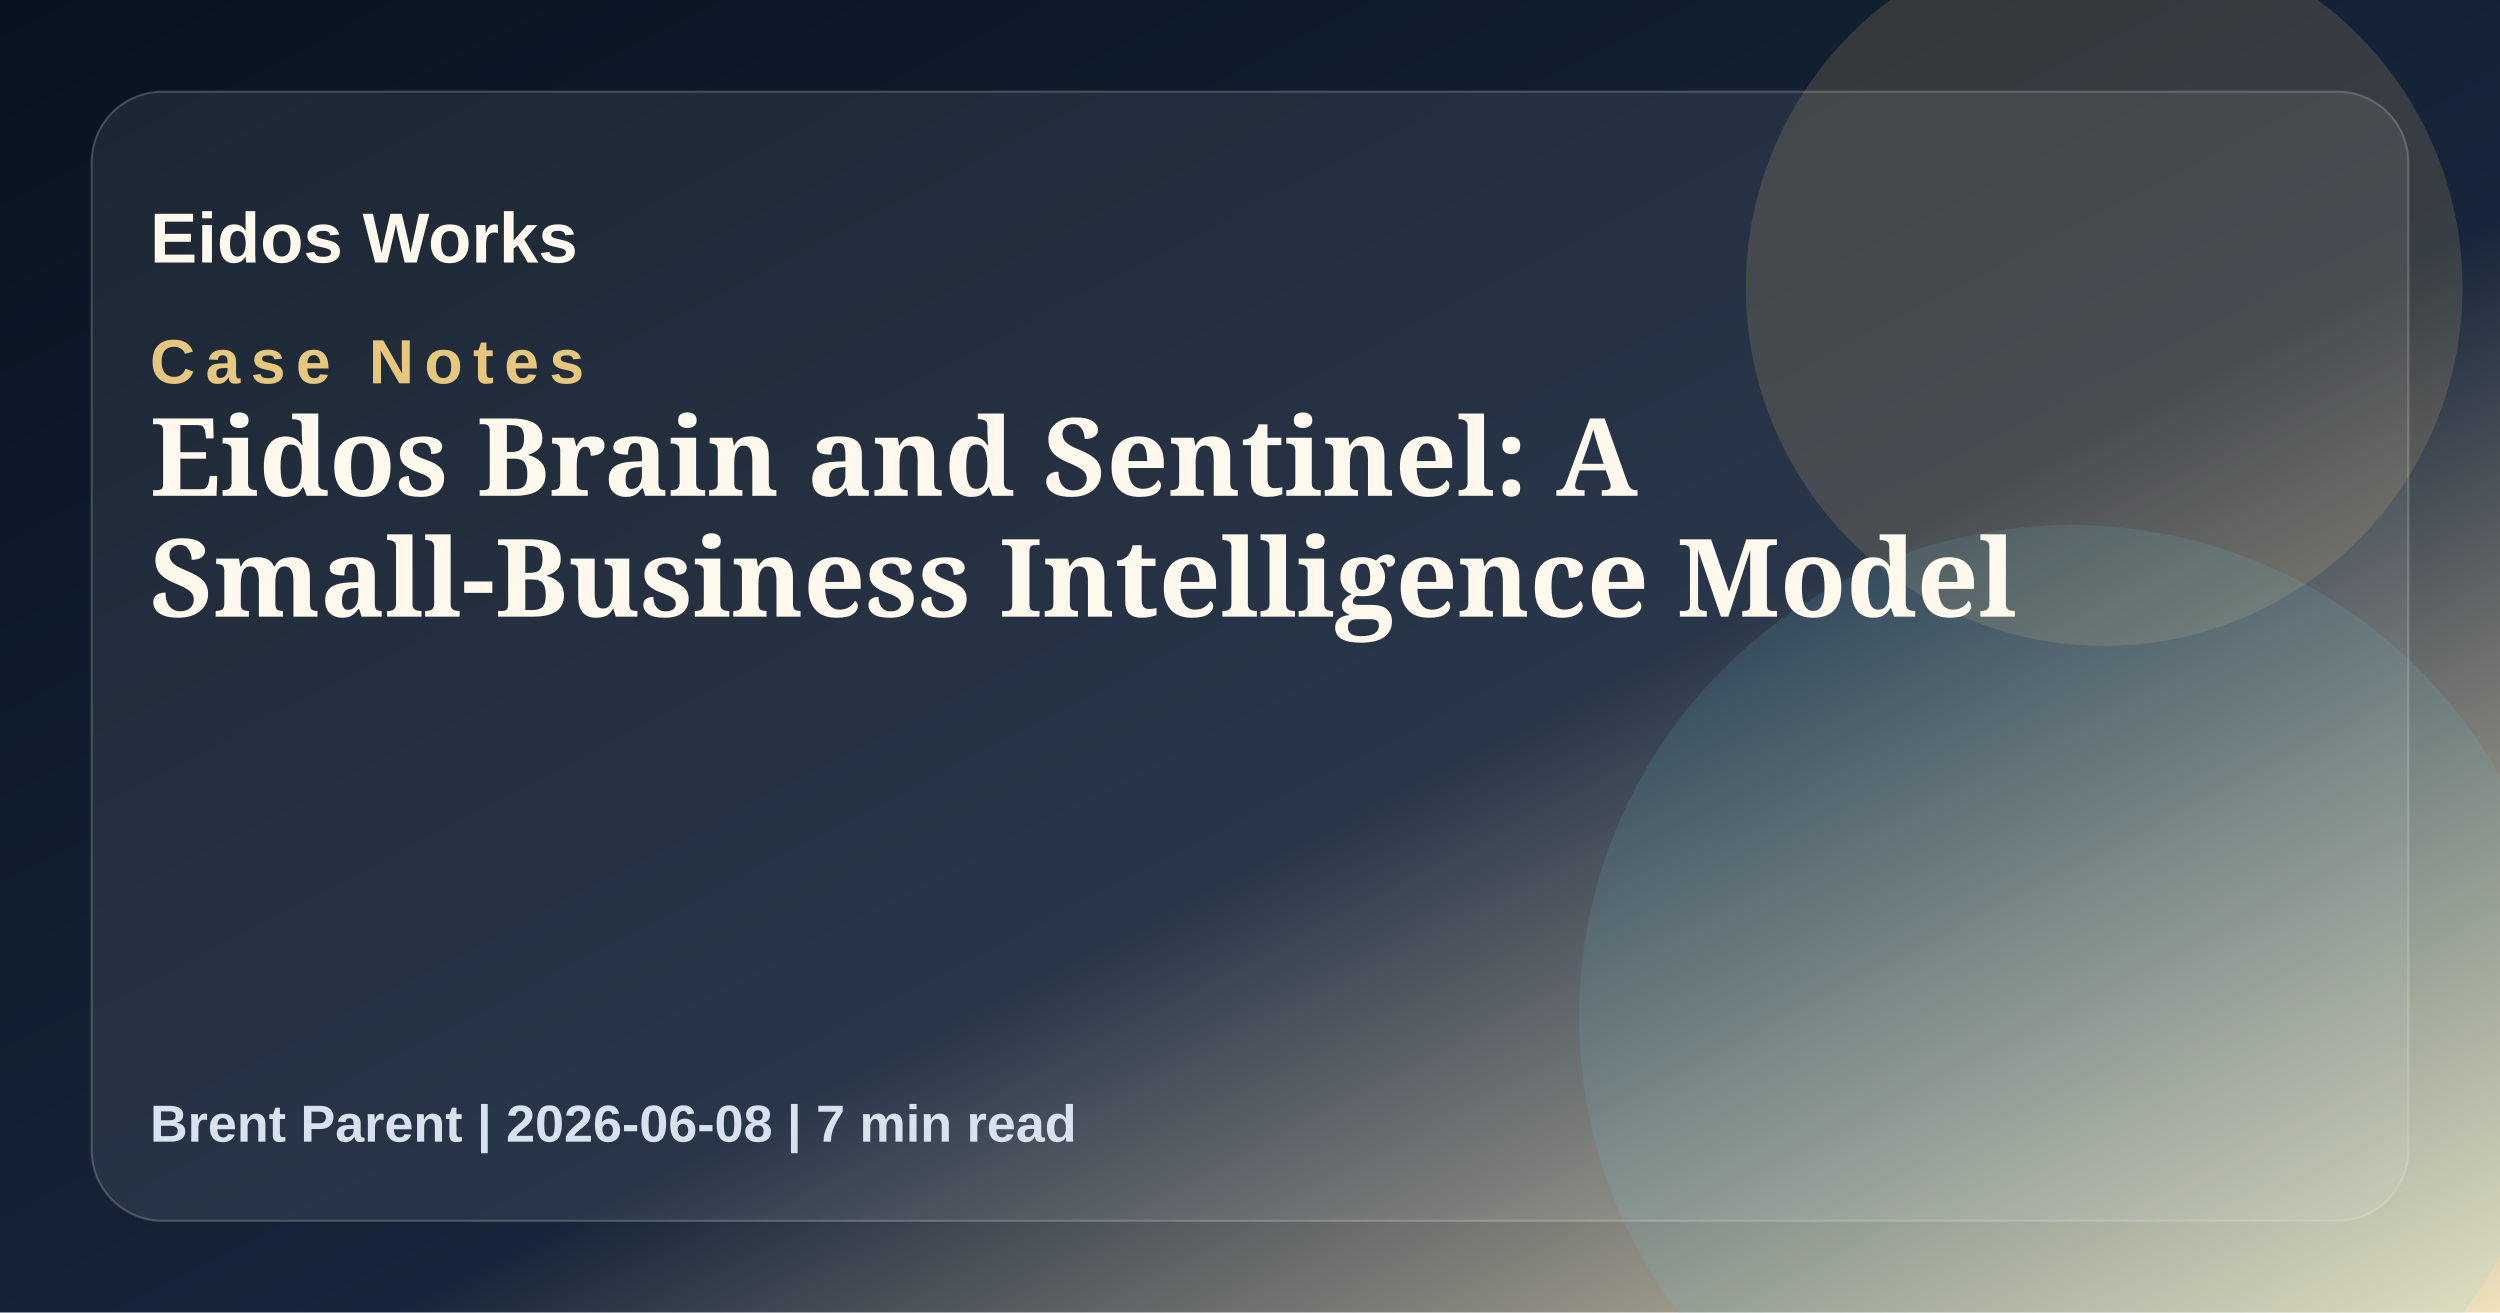
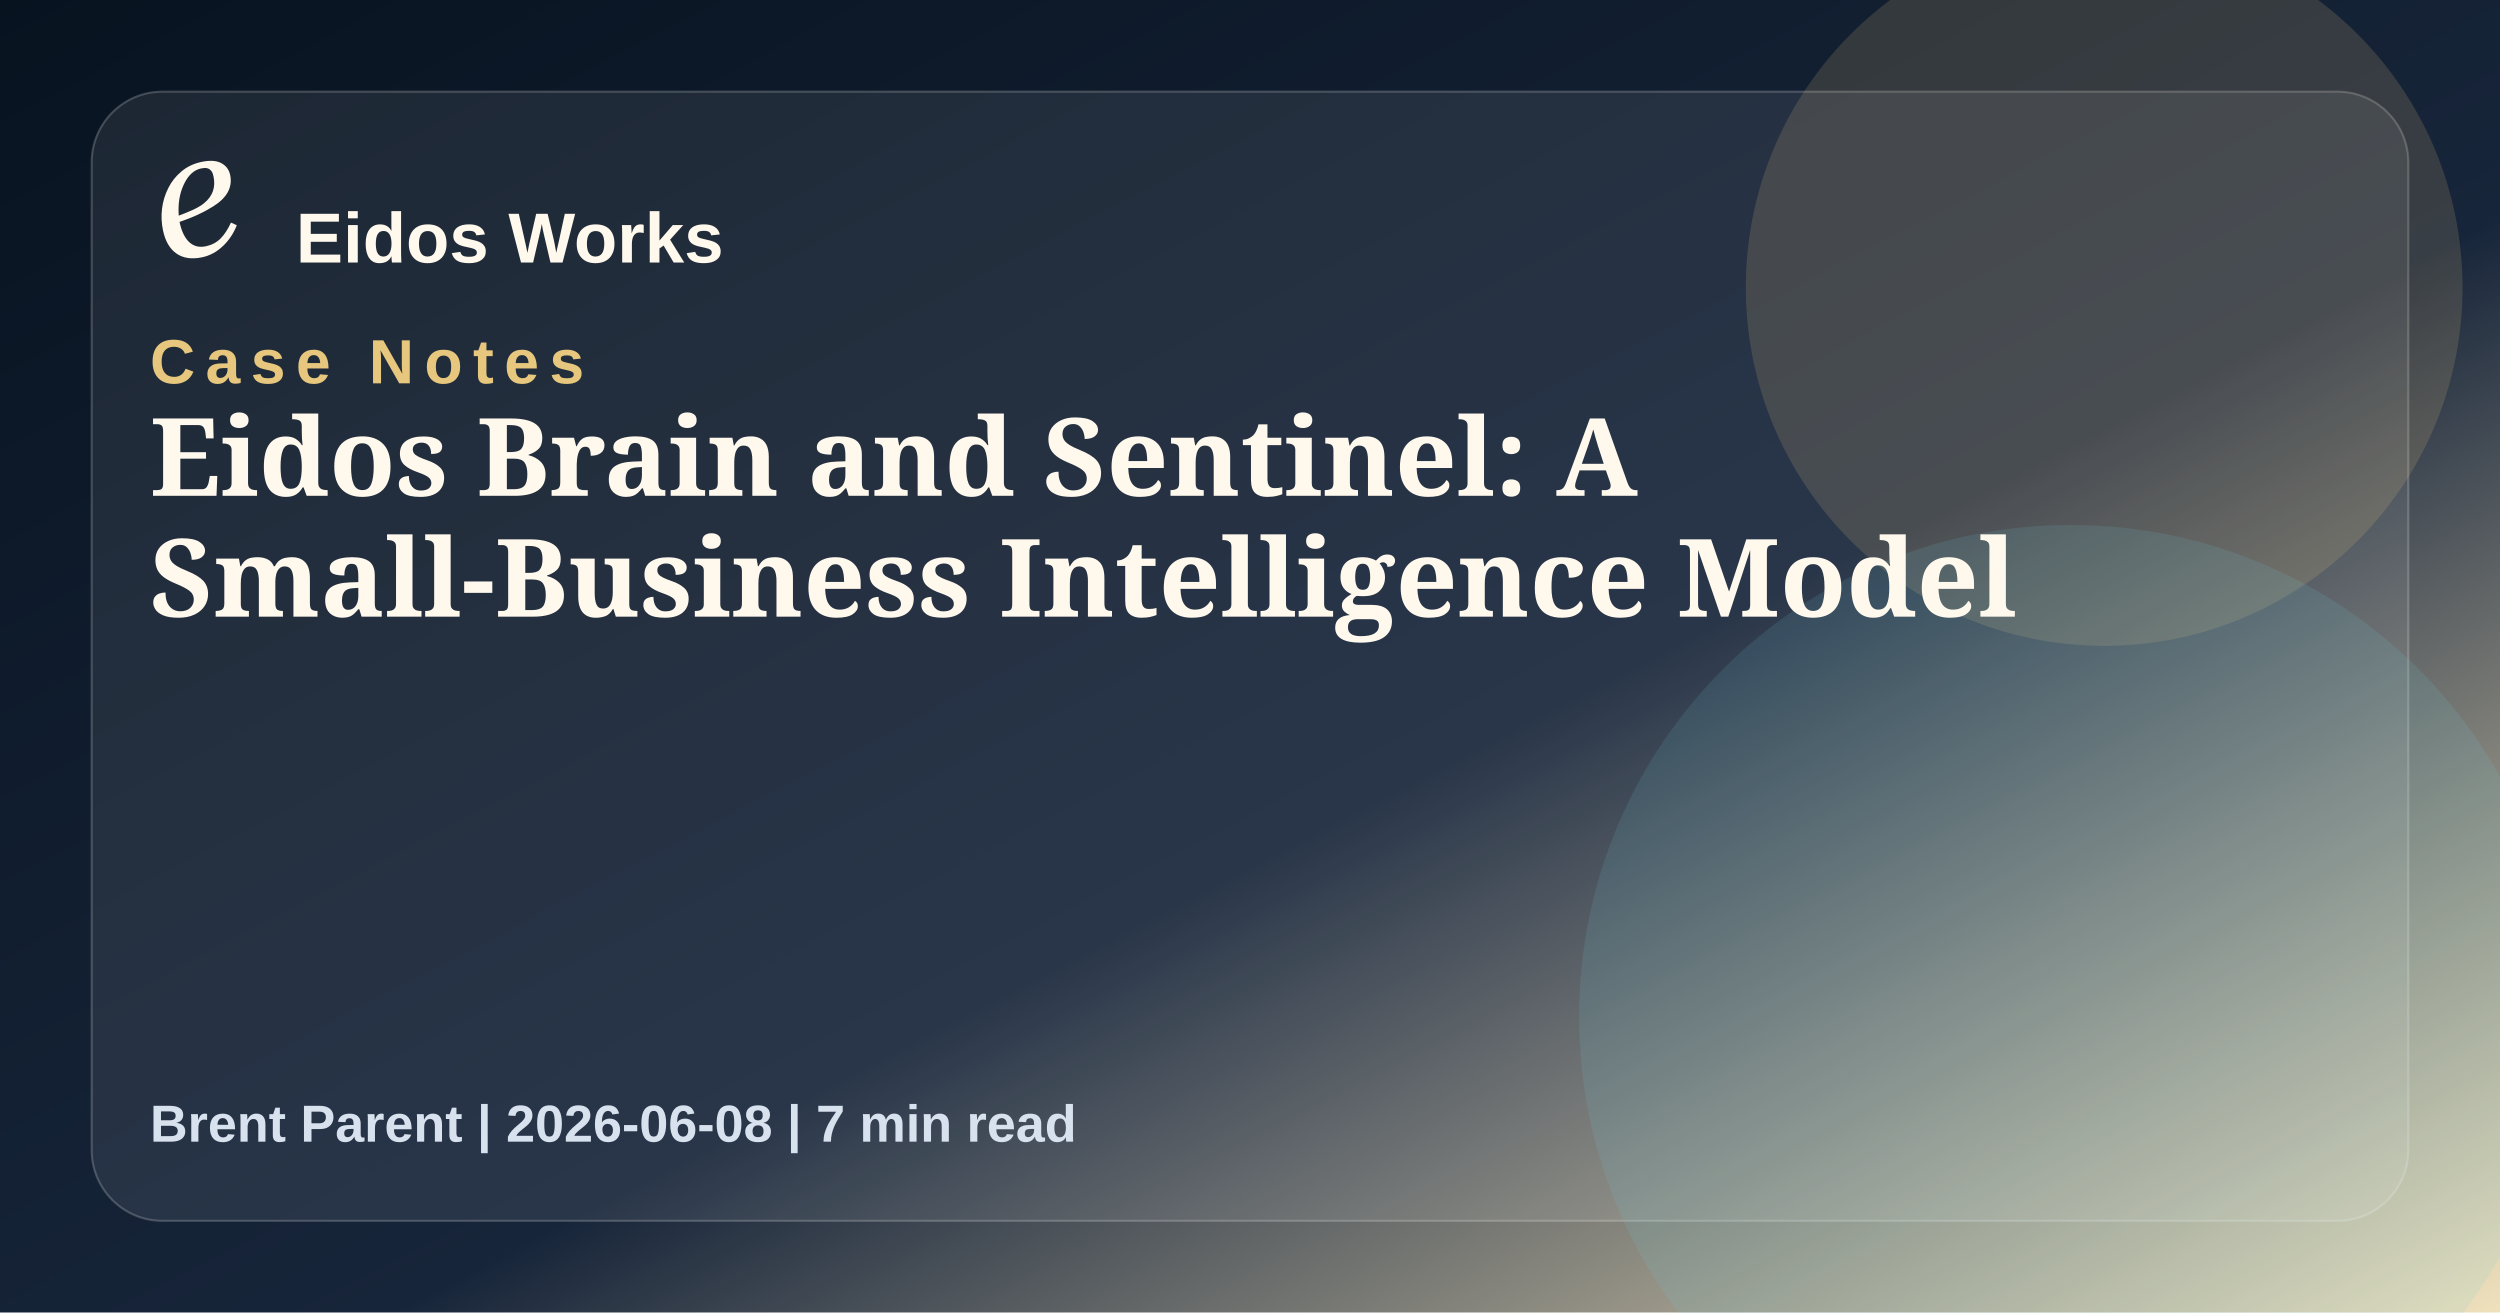
<svg xmlns="http://www.w3.org/2000/svg" width="1200" height="630" viewBox="0 0 1200 630" role="img" aria-label="Eidos Brain and Sentinel: A Small-Business Intelligence Model">
  <defs>
    <linearGradient id="bg" x1="0" x2="1" y1="0" y2="1">
      <stop offset="0" stop-color="#081320" />
      <stop offset="0.58" stop-color="#17253a" />
      <stop offset="1" stop-color="#f1e2bd" />
    </linearGradient>
    <style>
      .eyebrow { fill: #e7c77d; font: 800 30px Arial, sans-serif; letter-spacing: 5px; text-transform: uppercase; }
      .title { fill: #fff8ed; font: 800 52px Georgia, serif; }
      .meta { fill: #d8e1ee; font: 700 25px Arial, sans-serif; }
      .brand { fill: #fff8ed; font: 900 34px Arial, sans-serif; }
    </style>
  </defs>
  <rect width="1200" height="630" fill="url(#bg)" />
  <rect x="44" y="44" width="1112" height="542" rx="34" fill="rgba(255,255,255,0.08)" stroke="rgba(255,255,255,0.2)" />
  <circle cx="1010" cy="138" r="172" fill="rgba(231,199,125,0.16)" />
  <circle cx="994" cy="488" r="236" fill="rgba(111,205,222,0.13)" />
-   <text x="72" y="126" class="brand">Eidos Works</text>
+   <g transform="translate(54 59) scale(.65)">
+     <path fill="#fff8ed" d="M86.889 38.442Q88.355 45.34 85.078 51.206Q81.802 57.072 74.16 61.757Q68.578 65.256 62.686 67.937Q56.794 70.618 49.503 73.119Q51.689 83.402 56.651 88.027Q61.613 92.651 68.967 91.088Q75.475 89.705 79.762 85.393Q84.049 81.081 87.495 73.614L91.785 75.559Q88.267 84.605 81.467 91.016Q74.668 97.427 66.272 99.211Q54.754 101.659 47.299 96.51Q39.845 91.361 37.328 79.516Q35.585 71.317 36.571 63.319Q37.558 55.321 41.19 48.087Q44.719 41.011 50.927 35.815Q57.134 30.618 65.594 28.82Q74.965 26.828 80.298 29.674Q85.63 32.52 86.889 38.442ZM74.568 39.36Q74.029 36.822 73.002 35.51Q71.975 34.198 70.716 33.717Q69.379 33.185 68.036 33.267Q66.693 33.348 65.326 33.638Q57.517 35.298 52.737 45.293Q47.958 55.287 48.926 68.481Q53.343 66.862 58.814 64.441Q64.285 62.019 67.644 59.265Q72.451 55.318 74.153 50.365Q75.855 45.412 74.568 39.36Z" />
+   </g>
+   <text x="142" y="126" class="brand">Eidos Works</text>
  <text x="72" y="184" class="eyebrow">Case Notes</text>
  <text x="72" y="238" class="title">Eidos Brain and Sentinel: A</text>
  <text x="72" y="296" class="title">Small-Business Intelligence Model</text>
  <text x="72" y="548" class="meta">Brent Parent | 2026-06-08 | 7 min read</text>
</svg>
